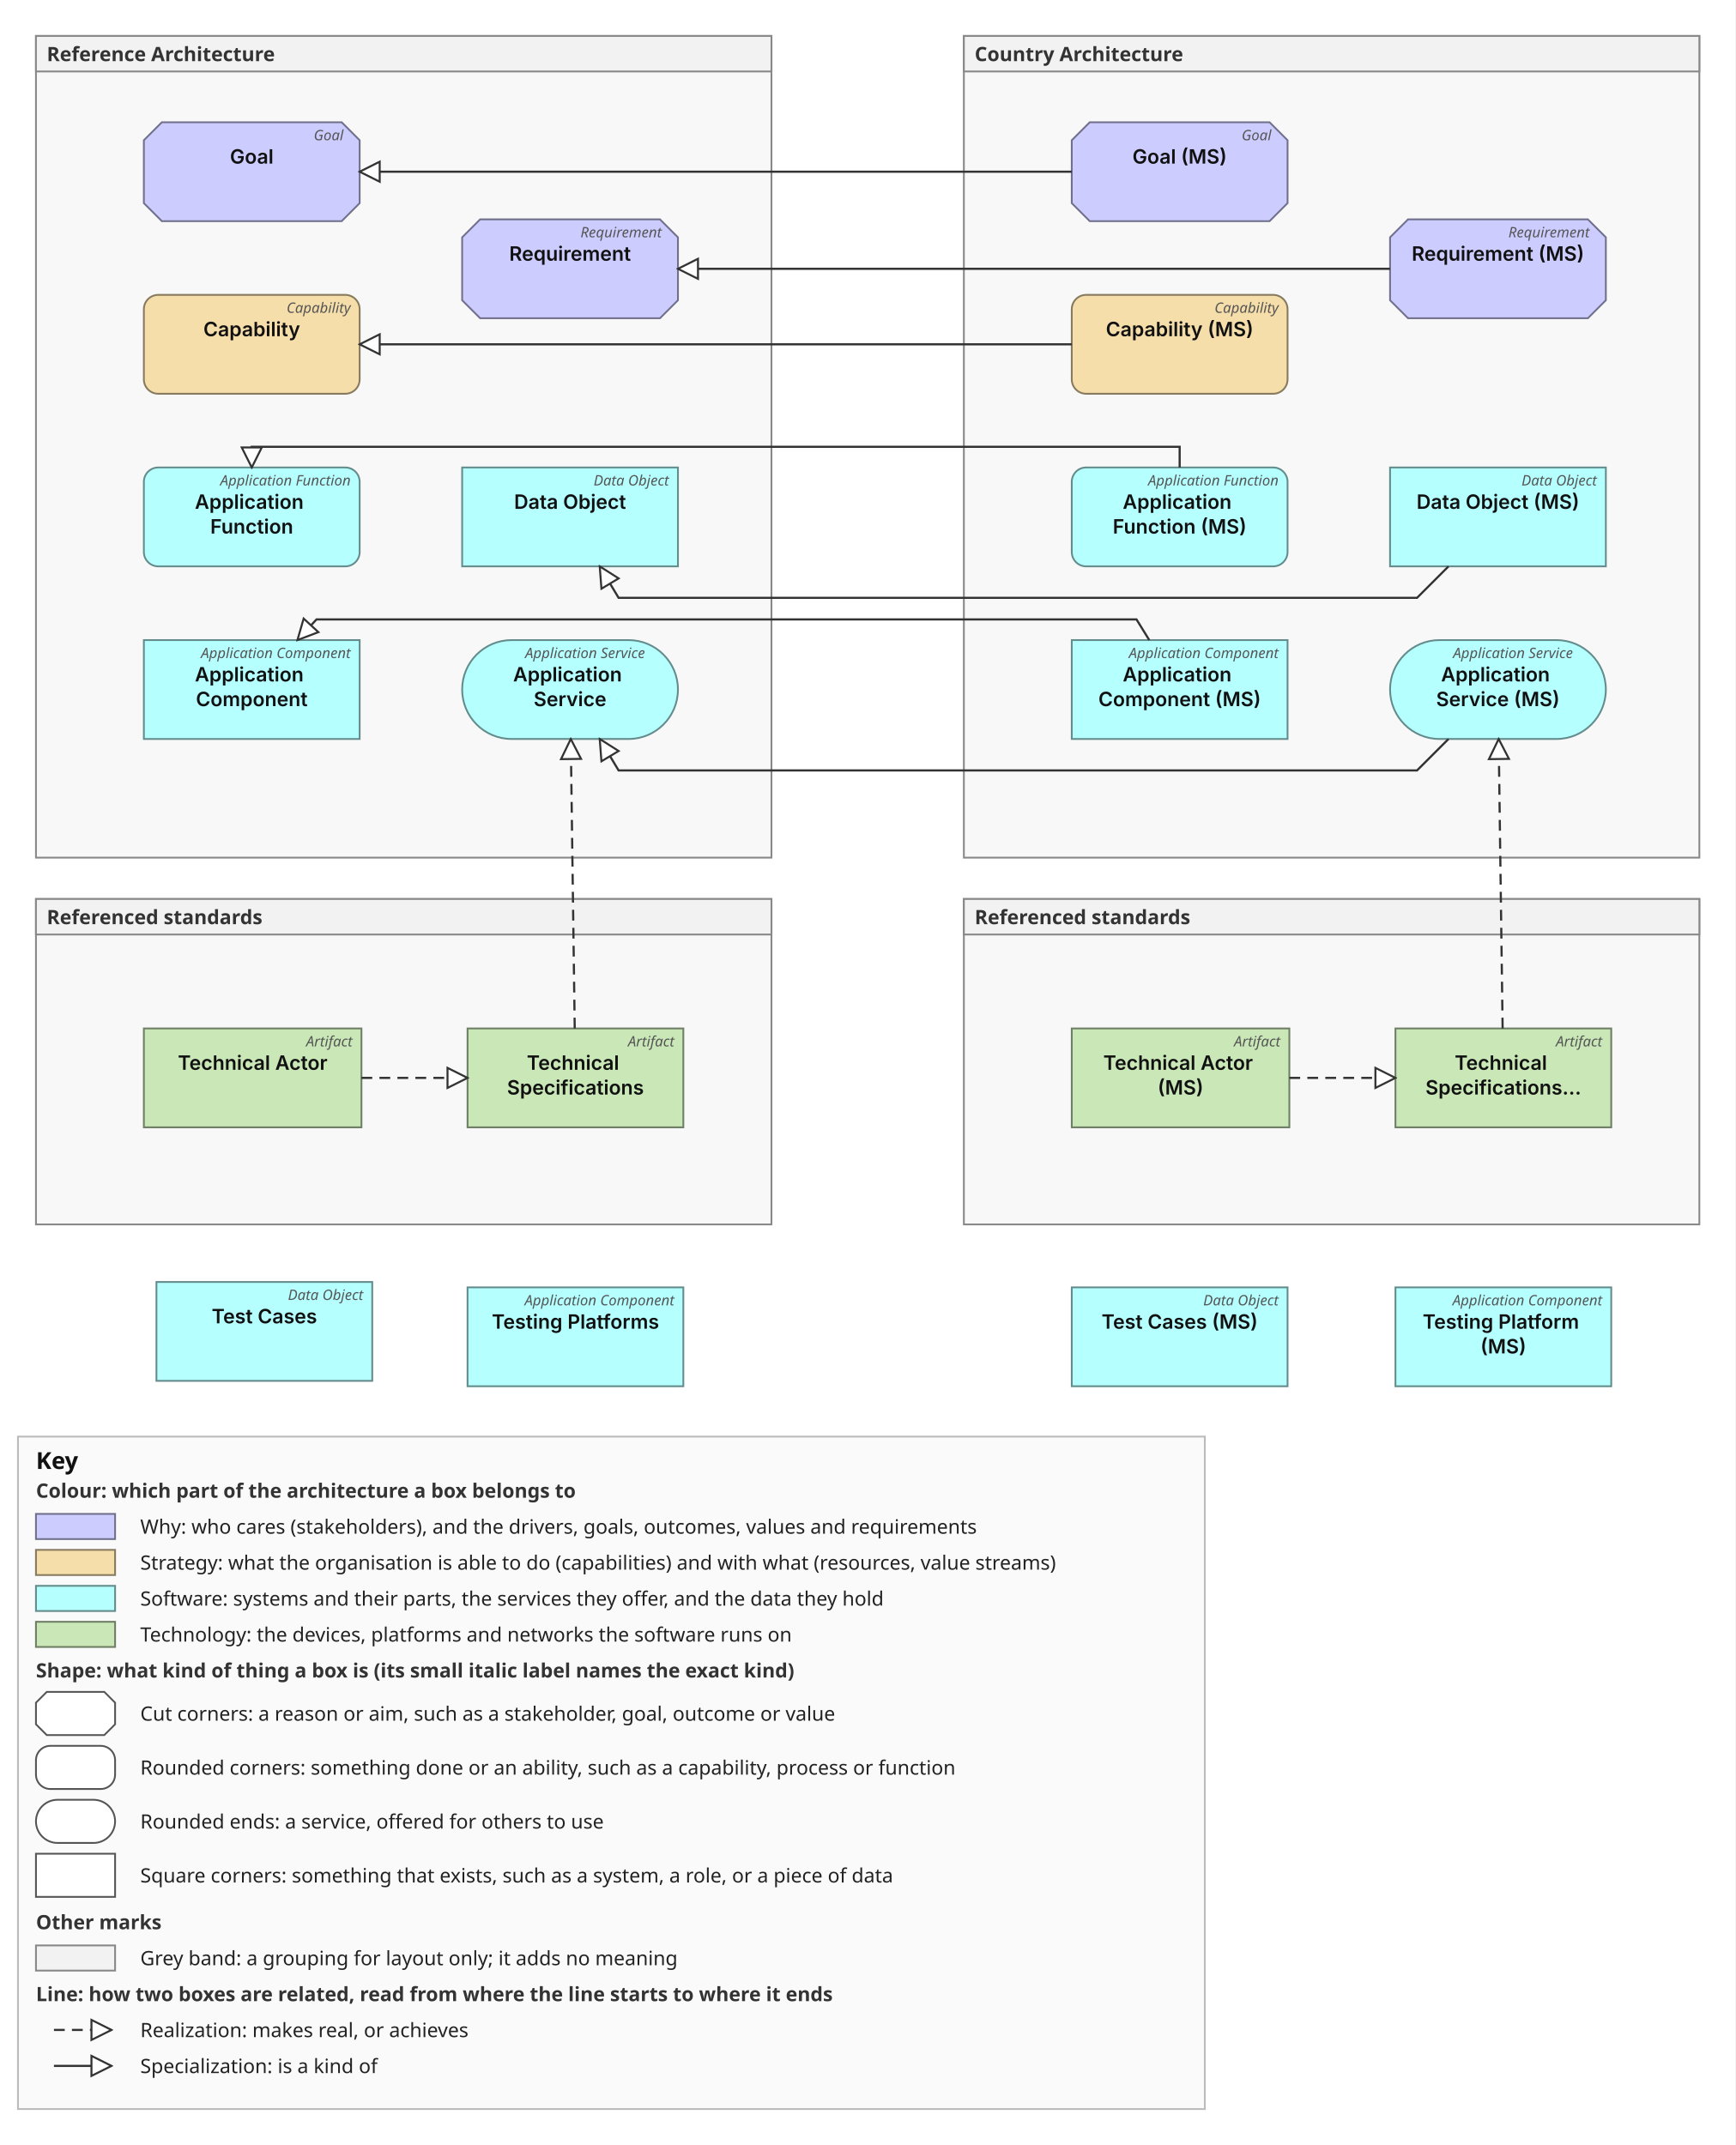
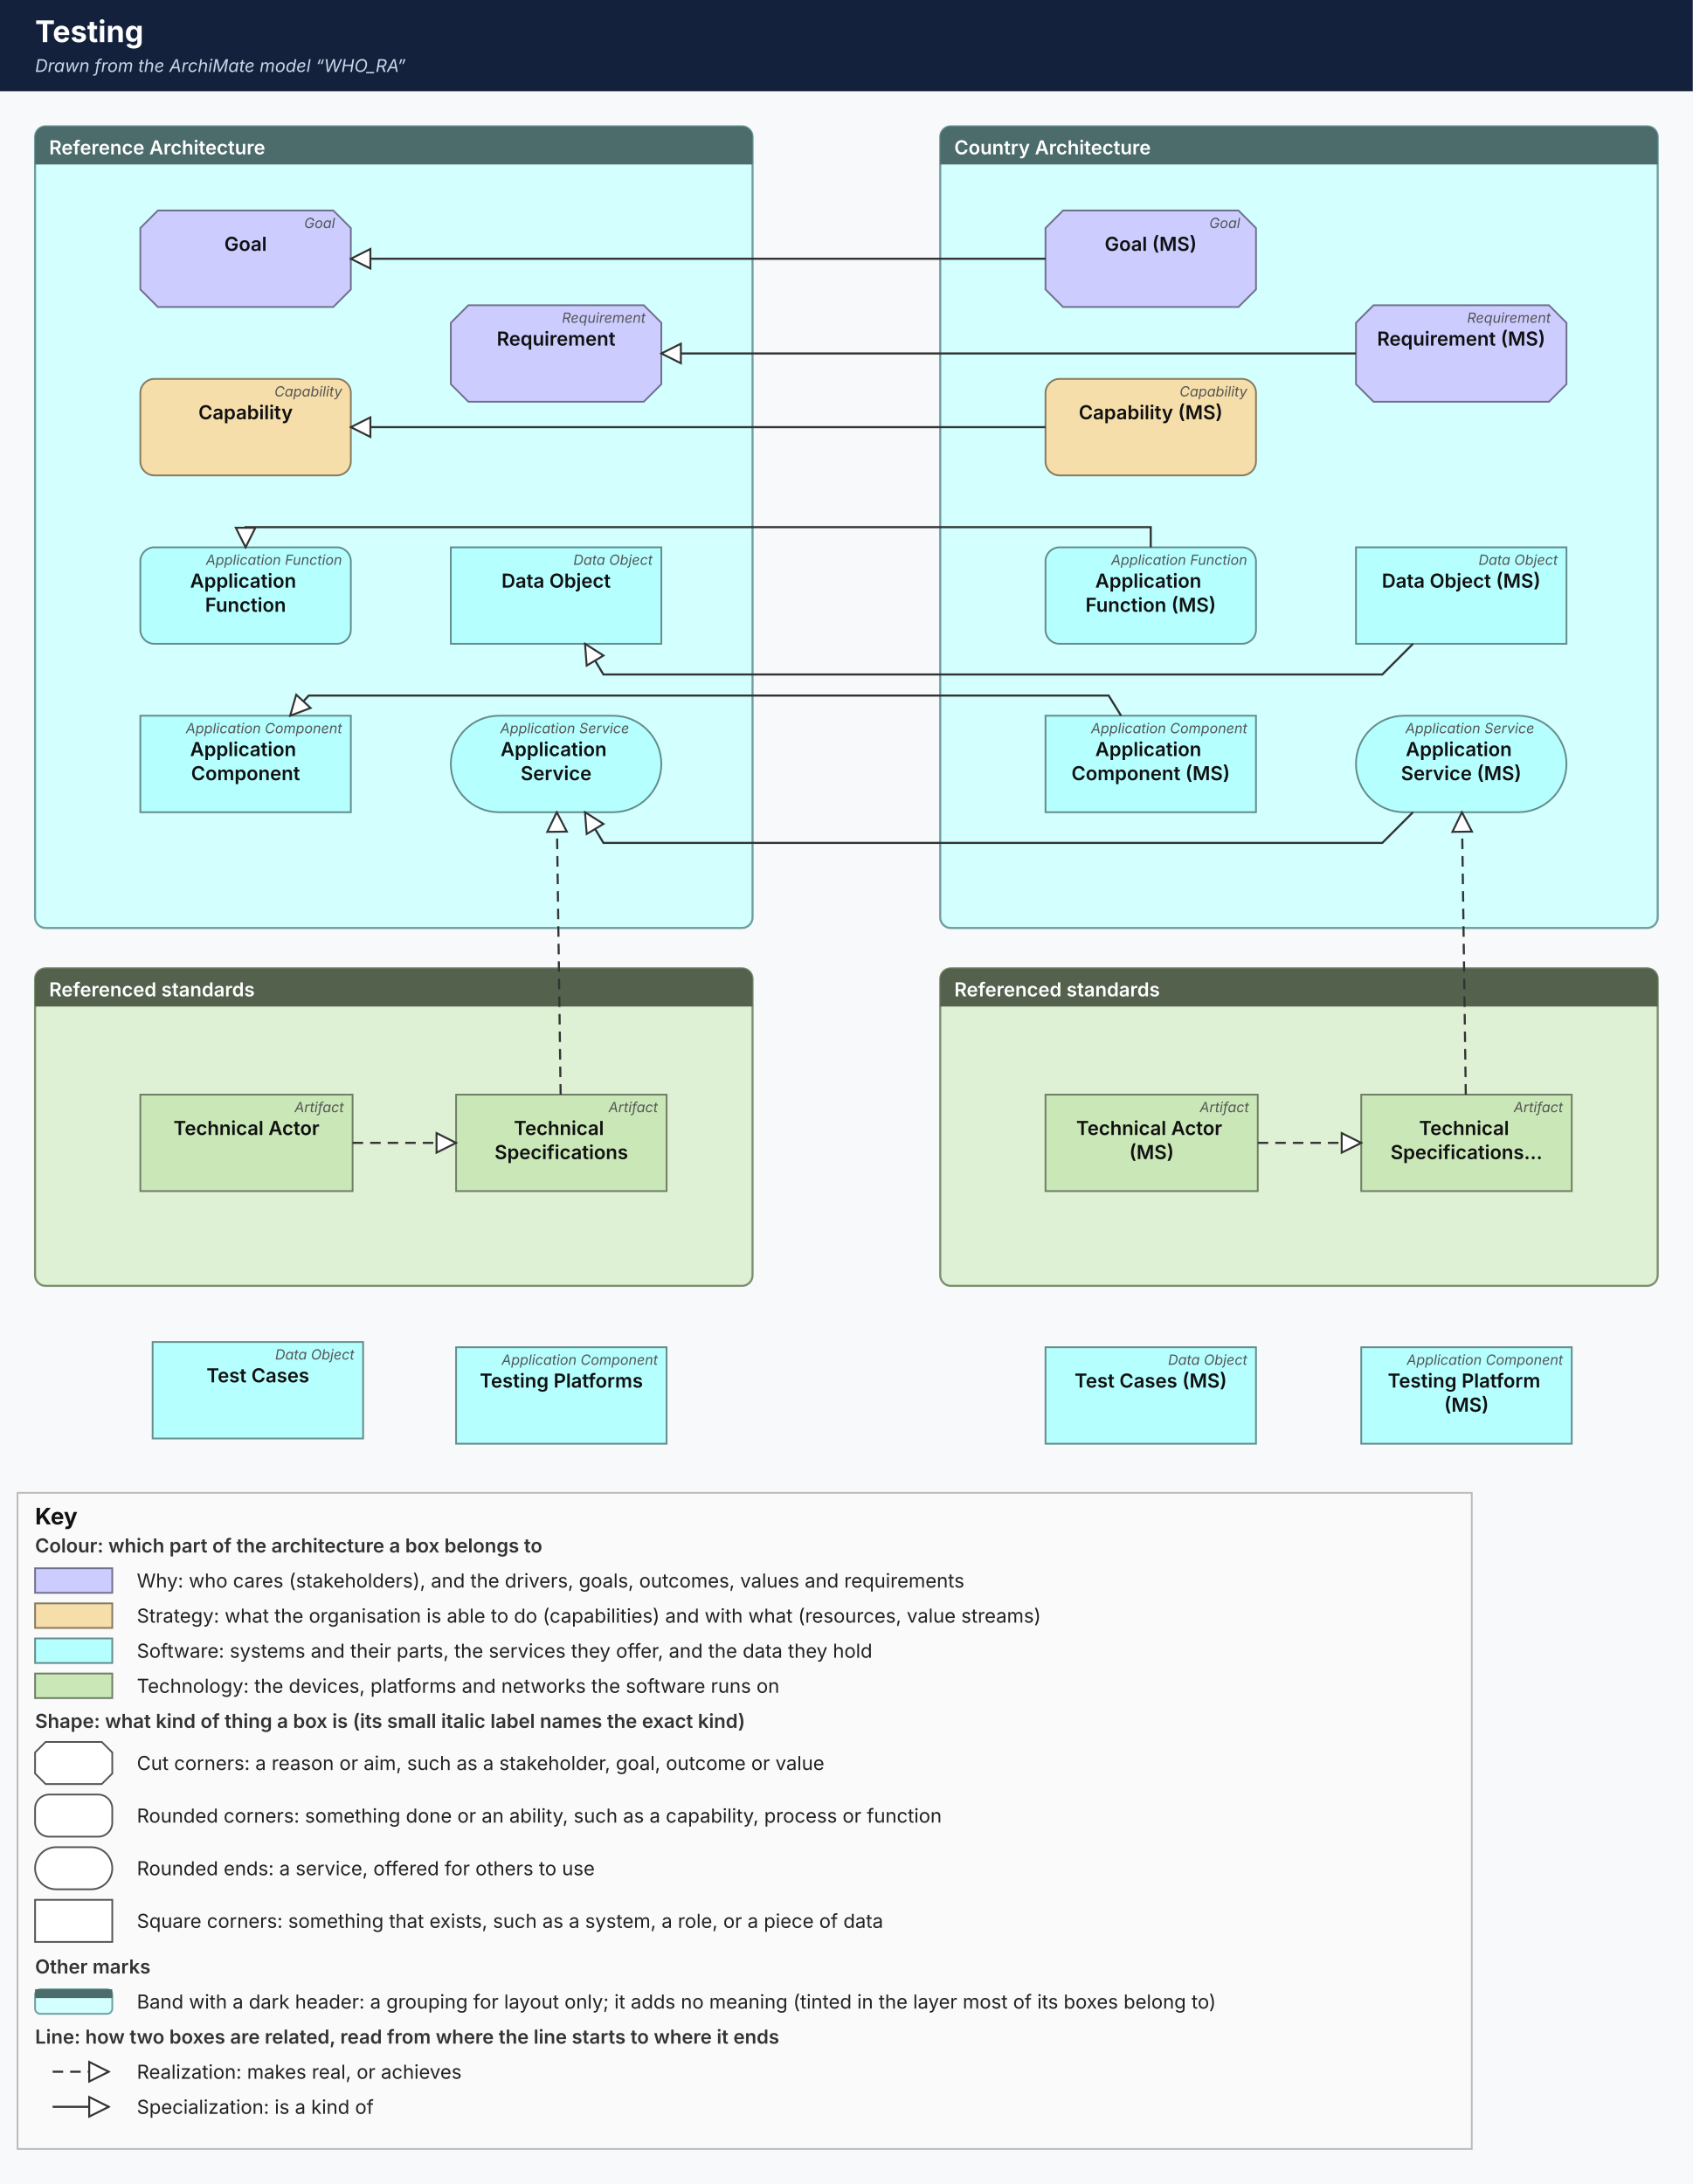
- <svg xmlns="http://www.w3.org/2000/svg" viewBox="328 76 965 1193" width="965" height="1193" role="img" aria-labelledby="av-title">
+ <svg xmlns="http://www.w3.org/2000/svg" viewBox="328 24 965 1245" width="965" height="1245" role="img" aria-labelledby="av-title">
  <style>
- .av-name{font:600 11px system-ui,-apple-system,"Segoe UI",sans-serif;fill:#111}
- .av-type{font:italic 8px system-ui,sans-serif;fill:#555}
- .av-group{font:600 11px system-ui,sans-serif;fill:#333}
- .av-note{font:10px system-ui,sans-serif;fill:#222}
- .av-key{font:11px system-ui,sans-serif;fill:#222}
- .av-keyh{font:600 11px system-ui,sans-serif;fill:#333}
- .av-keyt{font:700 13px system-ui,sans-serif;fill:#111}
- .av-rel{font:9px system-ui,sans-serif;fill:#333;paint-order:stroke;stroke:#fff;stroke-width:3px}
+ .av-name{font:600 11px Inter, "Segoe UI", system-ui, -apple-system, Helvetica, Arial, sans-serif;fill:#111}
+ .av-type{font:italic 8px Inter, "Segoe UI", system-ui, -apple-system, Helvetica, Arial, sans-serif;fill:#555}
+ .av-group{font:600 11px Inter, "Segoe UI", system-ui, -apple-system, Helvetica, Arial, sans-serif;fill:#333}
+ .av-note{font:10px Inter, "Segoe UI", system-ui, -apple-system, Helvetica, Arial, sans-serif;fill:#222}
+ .av-key{font:11px Inter, "Segoe UI", system-ui, -apple-system, Helvetica, Arial, sans-serif;fill:#222}
+ .av-keyh{font:600 11px Inter, "Segoe UI", system-ui, -apple-system, Helvetica, Arial, sans-serif;fill:#333}
+ .av-keyt{font:700 13px Inter, "Segoe UI", system-ui, -apple-system, Helvetica, Arial, sans-serif;fill:#111}
+ .av-rel{font:9px Inter, "Segoe UI", system-ui, -apple-system, Helvetica, Arial, sans-serif;fill:#333;paint-order:stroke;stroke:#fff;stroke-width:3px}
a:hover rect,a:hover polygon,a:focus rect,a:focus polygon{stroke:#06c;stroke-width:2.5}
</style>
  <defs>
    <marker id="arrow-open" viewBox="0 0 12 12" refX="11" refY="6" markerWidth="11" markerHeight="11" orient="auto-start-reverse" markerUnits="userSpaceOnUse">
      <path d="M1 1 L11 6 L1 11" fill="none" stroke="#333" stroke-width="1.3" />
    </marker>
    <marker id="arrow-filled" viewBox="0 0 12 12" refX="11" refY="6" markerWidth="11" markerHeight="11" orient="auto-start-reverse" markerUnits="userSpaceOnUse">
      <path d="M1 1 L11 6 L1 11 Z" fill="#333" />
    </marker>
    <marker id="arrow-small" viewBox="0 0 10 10" refX="9" refY="5" markerWidth="8" markerHeight="8" orient="auto-start-reverse" markerUnits="userSpaceOnUse">
      <path d="M1 1 L9 5 L1 9" fill="none" stroke="#333" stroke-width="1.2" />
    </marker>
    <marker id="triangle-hollow" viewBox="0 0 14 14" refX="13" refY="7" markerWidth="13" markerHeight="13" orient="auto-start-reverse" markerUnits="userSpaceOnUse">
      <path d="M1 1 L13 7 L1 13 Z" fill="#fff" stroke="#333" stroke-width="1.2" />
    </marker>
    <marker id="diamond-filled" viewBox="0 0 16 10" refX="1" refY="5" markerWidth="16" markerHeight="10" orient="auto-start-reverse" markerUnits="userSpaceOnUse">
      <path d="M1 5 L8 1 L15 5 L8 9 Z" fill="#333" />
    </marker>
    <marker id="diamond-hollow" viewBox="0 0 16 10" refX="1" refY="5" markerWidth="16" markerHeight="10" orient="auto-start-reverse" markerUnits="userSpaceOnUse">
      <path d="M1 5 L8 1 L15 5 L8 9 Z" fill="#fff" stroke="#333" stroke-width="1.2" />
    </marker>
    <marker id="dot" viewBox="0 0 8 8" refX="4" refY="4" markerWidth="7" markerHeight="7" orient="auto" markerUnits="userSpaceOnUse">
      <circle cx="4" cy="4" r="3.2" fill="#333" />
    </marker>
    <pattern id="missing" width="8" height="8" patternUnits="userSpaceOnUse" patternTransform="rotate(45)">
      <rect width="8" height="8" fill="#fff" />
      <line x1="0" y1="0" x2="0" y2="8" stroke="#d33" stroke-width="2" />
    </pattern>
  </defs>
-   <rect x="328" y="76" width="965" height="1193" fill="#fff" />
+   <rect x="328" y="24" width="965" height="1245" fill="#f8f9fb" />
+   <rect x="328" y="24" width="965" height="52" fill="#14213d" />
+   <text x="348" y="48" style="font:700 17px Inter, &quot;Segoe UI&quot;, system-ui, -apple-system, Helvetica, Arial, sans-serif;fill:#fff">Testing</text>
+   <text x="348" y="65" style="font:italic 10px Inter, &quot;Segoe UI&quot;, system-ui, -apple-system, Helvetica, Arial, sans-serif;fill:#c9d6e6">Drawn from the ArchiMate model “WHO_RA”</text>
  <g class="av-g">
-     <rect x="348" y="96" width="409" height="457" fill="#f2f2f2" fill-opacity=".55" stroke="#888" />
-     <rect x="348" y="96" width="409" height="19.75" fill="#f2f2f2" stroke="#888" />
-     <text class="av-group" x="354" y="110">Reference Architecture</text>
+     <rect x="348" y="96" width="409" height="457" rx="6" fill="#d3ffff" stroke="#709e9e" stroke-width="1.2" />
+     <path d="M348 102 a6 6 0 0 1 6 -6 h397 a6 6 0 0 1 6 6 v15.75 h-409 z" fill="#4c6b6b" />
+     <text class="av-group" x="356" y="112" style="fill:#fff">Reference Architecture</text>
  </g>
  <a href="../../../en/dpi-h-ra/archimate/0.2.0/elements/application-function/" target="_top">
    <rect x="408" y="336" width="120" height="55" rx="8" fill="#b5ffff" stroke="#648c8c" stroke-width="1" />
    <text class="av-type" x="523" y="346" text-anchor="end">Application Function</text>
    <text class="av-name" x="468" y="359" text-anchor="middle">
      <tspan x="468" dy="0">Application</tspan>
      <tspan x="468" dy="13.75">Function</tspan>
    </text>
  </a>
  <a href="../../../en/dpi-h-ra/archimate/0.2.0/elements/capability/" target="_top">
    <rect x="408" y="240" width="120" height="55" rx="8" fill="#f5deaa" stroke="#877a5e" stroke-width="1" />
    <text class="av-type" x="523" y="250" text-anchor="end">Capability</text>
    <text class="av-name" x="468" y="263" text-anchor="middle">
      <tspan x="468" dy="0">Capability</tspan>
    </text>
  </a>
  <a href="../../../en/dpi-h-ra/archimate/0.2.0/elements/data-object/" target="_top">
    <rect x="585" y="336" width="120" height="55" fill="#b5ffff" stroke="#648c8c" stroke-width="1" />
    <text class="av-type" x="700" y="346" text-anchor="end">Data Object</text>
    <text class="av-name" x="645" y="359" text-anchor="middle">
      <tspan x="645" dy="0">Data Object</tspan>
    </text>
  </a>
  <a href="../../../en/dpi-h-ra/archimate/0.2.0/elements/goal/" target="_top">
    <polygon points="418,144 518,144 528,154 528,189 518,199 418,199 408,189 408,154" fill="#ccccff" stroke="#70708c" stroke-width="1" />
    <text class="av-type" x="519" y="154" text-anchor="end">Goal</text>
    <text class="av-name" x="468" y="167" text-anchor="middle">
      <tspan x="468" dy="0">Goal</tspan>
    </text>
  </a>
  <a href="../../../en/dpi-h-ra/archimate/0.2.0/elements/application-component/" target="_top">
    <rect x="408" y="432" width="120" height="55" fill="#b5ffff" stroke="#648c8c" stroke-width="1" />
    <text class="av-type" x="523" y="442" text-anchor="end">Application Component</text>
    <text class="av-name" x="468" y="455" text-anchor="middle">
      <tspan x="468" dy="0">Application</tspan>
      <tspan x="468" dy="13.75">Component</tspan>
    </text>
  </a>
  <a href="../../../en/dpi-h-ra/archimate/0.2.0/elements/application-service/" target="_top">
    <rect x="585" y="432" width="120" height="55" rx="27.5" fill="#b5ffff" stroke="#648c8c" stroke-width="1" />
    <text class="av-type" x="686.667" y="442" text-anchor="end">Application Service</text>
    <text class="av-name" x="645" y="455" text-anchor="middle">
      <tspan x="645" dy="0">Application</tspan>
      <tspan x="645" dy="13.75">Service</tspan>
    </text>
  </a>
  <a href="../../../en/dpi-h-ra/archimate/0.2.0/elements/requirement/" target="_top">
    <polygon points="595,198 695,198 705,208 705,243 695,253 595,253 585,243 585,208" fill="#ccccff" stroke="#70708c" stroke-width="1" />
    <text class="av-type" x="696" y="208" text-anchor="end">Requirement</text>
    <text class="av-name" x="645" y="221" text-anchor="middle">
      <tspan x="645" dy="0">Requirement</tspan>
    </text>
  </a>
  <g class="av-g">
-     <rect x="348" y="576" width="409" height="181" fill="#f2f2f2" fill-opacity=".55" stroke="#888" />
-     <rect x="348" y="576" width="409" height="19.75" fill="#f2f2f2" stroke="#888" />
-     <text class="av-group" x="354" y="590">Referenced standards</text>
+     <rect x="348" y="576" width="409" height="181" rx="6" fill="#dff1d4" stroke="#7d8f71" stroke-width="1.2" />
+     <path d="M348 582 a6 6 0 0 1 6 -6 h397 a6 6 0 0 1 6 6 v15.75 h-409 z" fill="#54614d" />
+     <text class="av-group" x="356" y="592" style="fill:#fff">Referenced standards</text>
  </g>
  <a href="../../../en/dpi-h-ra/archimate/0.2.0/elements/technical-specifications/" target="_top">
    <rect x="588" y="648" width="120" height="55" fill="#c9e7b7" stroke="#6f7f65" stroke-width="1" />
    <text class="av-type" x="703" y="658" text-anchor="end">Artifact</text>
    <text class="av-name" x="648" y="671" text-anchor="middle">
      <tspan x="648" dy="0">Technical</tspan>
      <tspan x="648" dy="13.75">Specifications</tspan>
    </text>
  </a>
  <a href="../../../en/dpi-h-ra/archimate/0.2.0/elements/technical-actor/" target="_top">
    <rect x="408" y="648" width="121" height="55" fill="#c9e7b7" stroke="#6f7f65" stroke-width="1" />
    <text class="av-type" x="524" y="658" text-anchor="end">Artifact</text>
    <text class="av-name" x="468.5" y="671" text-anchor="middle">
      <tspan x="468.5" dy="0">Technical Actor</tspan>
    </text>
  </a>
  <g class="av-g">
-     <rect x="864" y="96" width="409" height="457" fill="#f2f2f2" fill-opacity=".55" stroke="#888" />
-     <rect x="864" y="96" width="409" height="19.75" fill="#f2f2f2" stroke="#888" />
-     <text class="av-group" x="870" y="110">Country Architecture</text>
+     <rect x="864" y="96" width="409" height="457" rx="6" fill="#d3ffff" stroke="#709e9e" stroke-width="1.2" />
+     <path d="M864 102 a6 6 0 0 1 6 -6 h397 a6 6 0 0 1 6 6 v15.75 h-409 z" fill="#4c6b6b" />
+     <text class="av-group" x="872" y="112" style="fill:#fff">Country Architecture</text>
  </g>
  <a href="../../../en/dpi-h-ra/archimate/0.2.0/elements/application-function-ms/" target="_top">
    <rect x="924" y="336" width="120" height="55" rx="8" fill="#b5ffff" stroke="#648c8c" stroke-width="1" />
    <text class="av-type" x="1039" y="346" text-anchor="end">Application Function</text>
    <text class="av-name" x="984" y="359" text-anchor="middle">
      <tspan x="984" dy="0">Application</tspan>
      <tspan x="984" dy="13.75">Function (MS)</tspan>
    </text>
  </a>
  <a href="../../../en/dpi-h-ra/archimate/0.2.0/elements/capability-ms/" target="_top">
    <rect x="924" y="240" width="120" height="55" rx="8" fill="#f5deaa" stroke="#877a5e" stroke-width="1" />
    <text class="av-type" x="1039" y="250" text-anchor="end">Capability</text>
    <text class="av-name" x="984" y="263" text-anchor="middle">
      <tspan x="984" dy="0">Capability (MS)</tspan>
    </text>
  </a>
  <a href="../../../en/dpi-h-ra/archimate/0.2.0/elements/data-object-ms/" target="_top">
    <rect x="1101" y="336" width="120" height="55" fill="#b5ffff" stroke="#648c8c" stroke-width="1" />
    <text class="av-type" x="1216" y="346" text-anchor="end">Data Object</text>
    <text class="av-name" x="1161" y="359" text-anchor="middle">
      <tspan x="1161" dy="0">Data Object (MS)</tspan>
    </text>
  </a>
  <a href="../../../en/dpi-h-ra/archimate/0.2.0/elements/goal-ms/" target="_top">
    <polygon points="934,144 1034,144 1044,154 1044,189 1034,199 934,199 924,189 924,154" fill="#ccccff" stroke="#70708c" stroke-width="1" />
    <text class="av-type" x="1035" y="154" text-anchor="end">Goal</text>
    <text class="av-name" x="984" y="167" text-anchor="middle">
      <tspan x="984" dy="0">Goal (MS)</tspan>
    </text>
  </a>
  <a href="../../../en/dpi-h-ra/archimate/0.2.0/elements/application-component-ms/" target="_top">
    <rect x="924" y="432" width="120" height="55" fill="#b5ffff" stroke="#648c8c" stroke-width="1" />
    <text class="av-type" x="1039" y="442" text-anchor="end">Application Component</text>
    <text class="av-name" x="984" y="455" text-anchor="middle">
      <tspan x="984" dy="0">Application</tspan>
      <tspan x="984" dy="13.75">Component (MS)</tspan>
    </text>
  </a>
  <a href="../../../en/dpi-h-ra/archimate/0.2.0/elements/application-service-ms/" target="_top">
    <rect x="1101" y="432" width="120" height="55" rx="27.5" fill="#b5ffff" stroke="#648c8c" stroke-width="1" />
    <text class="av-type" x="1202.667" y="442" text-anchor="end">Application Service</text>
    <text class="av-name" x="1161" y="455" text-anchor="middle">
      <tspan x="1161" dy="0">Application</tspan>
      <tspan x="1161" dy="13.75">Service (MS)</tspan>
    </text>
  </a>
  <a href="../../../en/dpi-h-ra/archimate/0.2.0/elements/requirement-ms/" target="_top">
    <polygon points="1111,198 1211,198 1221,208 1221,243 1211,253 1111,253 1101,243 1101,208" fill="#ccccff" stroke="#70708c" stroke-width="1" />
    <text class="av-type" x="1212" y="208" text-anchor="end">Requirement</text>
    <text class="av-name" x="1161" y="221" text-anchor="middle">
      <tspan x="1161" dy="0">Requirement (MS)</tspan>
    </text>
  </a>
  <g class="av-g">
-     <rect x="864" y="576" width="409" height="181" fill="#f2f2f2" fill-opacity=".55" stroke="#888" />
-     <rect x="864" y="576" width="409" height="19.75" fill="#f2f2f2" stroke="#888" />
-     <text class="av-group" x="870" y="590">Referenced standards</text>
+     <rect x="864" y="576" width="409" height="181" rx="6" fill="#dff1d4" stroke="#7d8f71" stroke-width="1.2" />
+     <path d="M864 582 a6 6 0 0 1 6 -6 h397 a6 6 0 0 1 6 6 v15.75 h-409 z" fill="#54614d" />
+     <text class="av-group" x="872" y="592" style="fill:#fff">Referenced standards</text>
  </g>
  <a href="../../../en/dpi-h-ra/archimate/0.2.0/elements/technical-specifications-ms/" target="_top">
    <rect x="1104" y="648" width="120" height="55" fill="#c9e7b7" stroke="#6f7f65" stroke-width="1" />
    <text class="av-type" x="1219" y="658" text-anchor="end">Artifact</text>
    <text class="av-name" x="1164" y="671" text-anchor="middle">
      <tspan x="1164" dy="0">Technical</tspan>
      <tspan x="1164" dy="13.75">Specifications…</tspan>
    </text>
  </a>
  <a href="../../../en/dpi-h-ra/archimate/0.2.0/elements/technical-actor-ms/" target="_top">
    <rect x="924" y="648" width="121" height="55" fill="#c9e7b7" stroke="#6f7f65" stroke-width="1" />
    <text class="av-type" x="1040" y="658" text-anchor="end">Artifact</text>
    <text class="av-name" x="984.5" y="671" text-anchor="middle">
      <tspan x="984.5" dy="0">Technical Actor</tspan>
      <tspan x="984.5" dy="13.75">(MS)</tspan>
    </text>
  </a>
  <a href="../../../en/dpi-h-ra/archimate/0.2.0/elements/testing-platforms/" target="_top">
    <rect x="588" y="792" width="120" height="55" fill="#b5ffff" stroke="#648c8c" stroke-width="1" />
    <text class="av-type" x="703" y="802" text-anchor="end">Application Component</text>
    <text class="av-name" x="648" y="815" text-anchor="middle">
      <tspan x="648" dy="0">Testing Platforms</tspan>
    </text>
  </a>
  <a href="../../../en/dpi-h-ra/archimate/0.2.0/elements/testing-platform-ms/" target="_top">
    <rect x="1104" y="792" width="120" height="55" fill="#b5ffff" stroke="#648c8c" stroke-width="1" />
    <text class="av-type" x="1219" y="802" text-anchor="end">Application Component</text>
    <text class="av-name" x="1164" y="815" text-anchor="middle">
      <tspan x="1164" dy="0">Testing Platform</tspan>
      <tspan x="1164" dy="13.75">(MS)</tspan>
    </text>
  </a>
  <a href="../../../en/dpi-h-ra/archimate/0.2.0/elements/test-cases/" target="_top">
    <rect x="415" y="789" width="120" height="55" fill="#b5ffff" stroke="#648c8c" stroke-width="1" />
    <text class="av-type" x="530" y="799" text-anchor="end">Data Object</text>
    <text class="av-name" x="475" y="812" text-anchor="middle">
      <tspan x="475" dy="0">Test Cases</tspan>
    </text>
  </a>
  <a href="../../../en/dpi-h-ra/archimate/0.2.0/elements/test-cases-ms/" target="_top">
    <rect x="924" y="792" width="120" height="55" fill="#b5ffff" stroke="#648c8c" stroke-width="1" />
    <text class="av-type" x="1039" y="802" text-anchor="end">Data Object</text>
    <text class="av-name" x="984" y="815" text-anchor="middle">
      <tspan x="984" dy="0">Test Cases (MS)</tspan>
    </text>
  </a>
  <a href="../../../en/dpi-h-ra/archimate/0.2.0/relationships/id-8dee45df7bc0451583511918ab632b6c/" target="_top">
    <path d="M647.6 648 L645.4 487" fill="none" stroke="#333" stroke-width="1.2" stroke-dasharray="6 4" marker-end="url(#triangle-hollow)" />
    <path d="M647.6 648 L645.4 487" fill="none" stroke="transparent" stroke-width="8" />
  </a>
  <a href="../../../en/dpi-h-ra/archimate/0.2.0/relationships/id-d043aec9e21c465695bc4c14d2ffa68d/" target="_top">
    <path d="M529 675.5 L588 675.5" fill="none" stroke="#333" stroke-width="1.2" stroke-dasharray="6 4" marker-end="url(#triangle-hollow)" />
    <path d="M529 675.5 L588 675.5" fill="none" stroke="transparent" stroke-width="8" />
  </a>
  <a href="../../../en/dpi-h-ra/archimate/0.2.0/relationships/id-fe6d43871e7c41c5a769e2c4cc65d5ab/" target="_top">
    <path d="M984 336 L984 324.5 L468 324.5 L468 336" fill="none" stroke="#333" stroke-width="1.2" marker-end="url(#triangle-hollow)" />
    <path d="M984 336 L984 324.5 L468 324.5 L468 336" fill="none" stroke="transparent" stroke-width="8" />
  </a>
  <a href="../../../en/dpi-h-ra/archimate/0.2.0/relationships/id-ed0869ffb3d3457089cebe5a88b51bdb/" target="_top">
    <path d="M924 267.5 L528 267.5" fill="none" stroke="#333" stroke-width="1.2" marker-end="url(#triangle-hollow)" />
    <path d="M924 267.5 L528 267.5" fill="none" stroke="transparent" stroke-width="8" />
  </a>
  <a href="../../../en/dpi-h-ra/archimate/0.2.0/relationships/id-66cfd8ca740a420e8dd366ce571d62ec/" target="_top">
    <path d="M1133.5 391 L1116 408.5 L672 408.5 L661.5 391" fill="none" stroke="#333" stroke-width="1.2" marker-end="url(#triangle-hollow)" />
    <path d="M1133.5 391 L1116 408.5 L672 408.5 L661.5 391" fill="none" stroke="transparent" stroke-width="8" />
  </a>
  <a href="../../../en/dpi-h-ra/archimate/0.2.0/relationships/id-87289d4072804d77abe5289b62433564/" target="_top">
    <path d="M924 171.5 L528 171.5" fill="none" stroke="#333" stroke-width="1.2" marker-end="url(#triangle-hollow)" />
    <path d="M924 171.5 L528 171.5" fill="none" stroke="transparent" stroke-width="8" />
  </a>
  <a href="../../../en/dpi-h-ra/archimate/0.2.0/relationships/id-71b07327f68746b48d58e7f5b27bba19/" target="_top">
    <path d="M967.1 432 L960 420.5 L504 420.5 L493.4 432" fill="none" stroke="#333" stroke-width="1.2" marker-end="url(#triangle-hollow)" />
    <path d="M967.1 432 L960 420.5 L504 420.5 L493.4 432" fill="none" stroke="transparent" stroke-width="8" />
  </a>
  <a href="../../../en/dpi-h-ra/archimate/0.2.0/relationships/id-b849784009744f58b2c55cda1263eaf4/" target="_top">
    <path d="M1133.5 487 L1116 504.5 L672 504.5 L661.5 487" fill="none" stroke="#333" stroke-width="1.2" marker-end="url(#triangle-hollow)" />
    <path d="M1133.5 487 L1116 504.5 L672 504.5 L661.5 487" fill="none" stroke="transparent" stroke-width="8" />
  </a>
  <a href="../../../en/dpi-h-ra/archimate/0.2.0/relationships/id-5c12f89c54ec4ed28bdf9b8d3da3fdd2/" target="_top">
    <path d="M1101 225.5 L705 225.5" fill="none" stroke="#333" stroke-width="1.2" marker-end="url(#triangle-hollow)" />
    <path d="M1101 225.5 L705 225.5" fill="none" stroke="transparent" stroke-width="8" />
  </a>
  <a href="../../../en/dpi-h-ra/archimate/0.2.0/relationships/id-f74863c5e1344fe681154c90fe8536bd/" target="_top">
    <path d="M1163.6 648 L1161.4 487" fill="none" stroke="#333" stroke-width="1.2" stroke-dasharray="6 4" marker-end="url(#triangle-hollow)" />
    <path d="M1163.6 648 L1161.4 487" fill="none" stroke="transparent" stroke-width="8" />
  </a>
  <a href="../../../en/dpi-h-ra/archimate/0.2.0/relationships/id-1f970f80ec094de180cf95899e8fb3ff/" target="_top">
    <path d="M1045 675.5 L1104 675.5" fill="none" stroke="#333" stroke-width="1.2" stroke-dasharray="6 4" marker-end="url(#triangle-hollow)" />
    <path d="M1045 675.5 L1104 675.5" fill="none" stroke="transparent" stroke-width="8" />
  </a>
  <g class="av-legend">
-     <rect x="338" y="875" width="660" height="374" fill="#fafafa" stroke="#bbb" />
+     <rect x="338" y="875" width="829" height="374" fill="#fafafa" stroke="#bbb" />
    <text class="av-keyt" x="348" y="893">Key</text>
    <text class="av-keyh" x="348" y="909">Colour: which part of the architecture a box belongs to</text>
    <rect x="348" y="918" width="44" height="14" fill="#ccccff" stroke="#70708c" />
    <text class="av-key" x="406" y="929">Why: who cares (stakeholders), and the drivers, goals, outcomes, values and requirements</text>
    <rect x="348" y="938" width="44" height="14" fill="#f5deaa" stroke="#877a5e" />
    <text class="av-key" x="406" y="949">Strategy: what the organisation is able to do (capabilities) and with what (resources, value streams)</text>
    <rect x="348" y="958" width="44" height="14" fill="#b5ffff" stroke="#648c8c" />
    <text class="av-key" x="406" y="969">Software: systems and their parts, the services they offer, and the data they hold</text>
    <rect x="348" y="978" width="44" height="14" fill="#c9e7b7" stroke="#6f7f65" />
    <text class="av-key" x="406" y="989">Technology: the devices, platforms and networks the software runs on</text>
    <text class="av-keyh" x="348" y="1009">Shape: what kind of thing a box is (its small italic label names the exact kind)</text>
    <polygon points="354,1017 386,1017 392,1023 392,1035 386,1041 354,1041 348,1035 348,1023" fill="#fff" stroke="#555" />
    <text class="av-key" x="406" y="1033">Cut corners: a reason or aim, such as a stakeholder, goal, outcome or value</text>
    <rect x="348" y="1047" width="44" height="24" rx="8" fill="#fff" stroke="#555" />
    <text class="av-key" x="406" y="1063">Rounded corners: something done or an ability, such as a capability, process or function</text>
    <rect x="348" y="1077" width="44" height="24" rx="12" fill="#fff" stroke="#555" />
    <text class="av-key" x="406" y="1093">Rounded ends: a service, offered for others to use</text>
    <rect x="348" y="1107" width="44" height="24" fill="#fff" stroke="#555" />
    <text class="av-key" x="406" y="1123">Square corners: something that exists, such as a system, a role, or a piece of data</text>
    <text class="av-keyh" x="348" y="1149">Other marks</text>
-     <rect x="348" y="1158" width="44" height="14" fill="#f2f2f2" stroke="#888" />
-     <text class="av-key" x="406" y="1169">Grey band: a grouping for layout only; it adds no meaning</text>
+     <rect x="348" y="1158" width="44" height="14" rx="3" fill="#d3ffff" stroke="#709e9e" />
+     <rect x="348" y="1158" width="44" height="5" fill="#4c6b6b" />
+     <text class="av-key" x="406" y="1169">Band with a dark header: a grouping for layout only; it adds no meaning (tinted in the layer most of its boxes belong to)</text>
    <text class="av-keyh" x="348" y="1189">Line: how two boxes are related, read from where the line starts to where it ends</text>
    <path d="M358 1205 L390 1205" fill="none" stroke="#333" stroke-width="1.2" stroke-dasharray="6 4" marker-end="url(#triangle-hollow)" />
    <text class="av-key" x="406" y="1209">Realization: makes real, or achieves</text>
    <path d="M358 1225 L390 1225" fill="none" stroke="#333" stroke-width="1.2" marker-end="url(#triangle-hollow)" />
    <text class="av-key" x="406" y="1229">Specialization: is a kind of</text>
  </g>
</svg>
